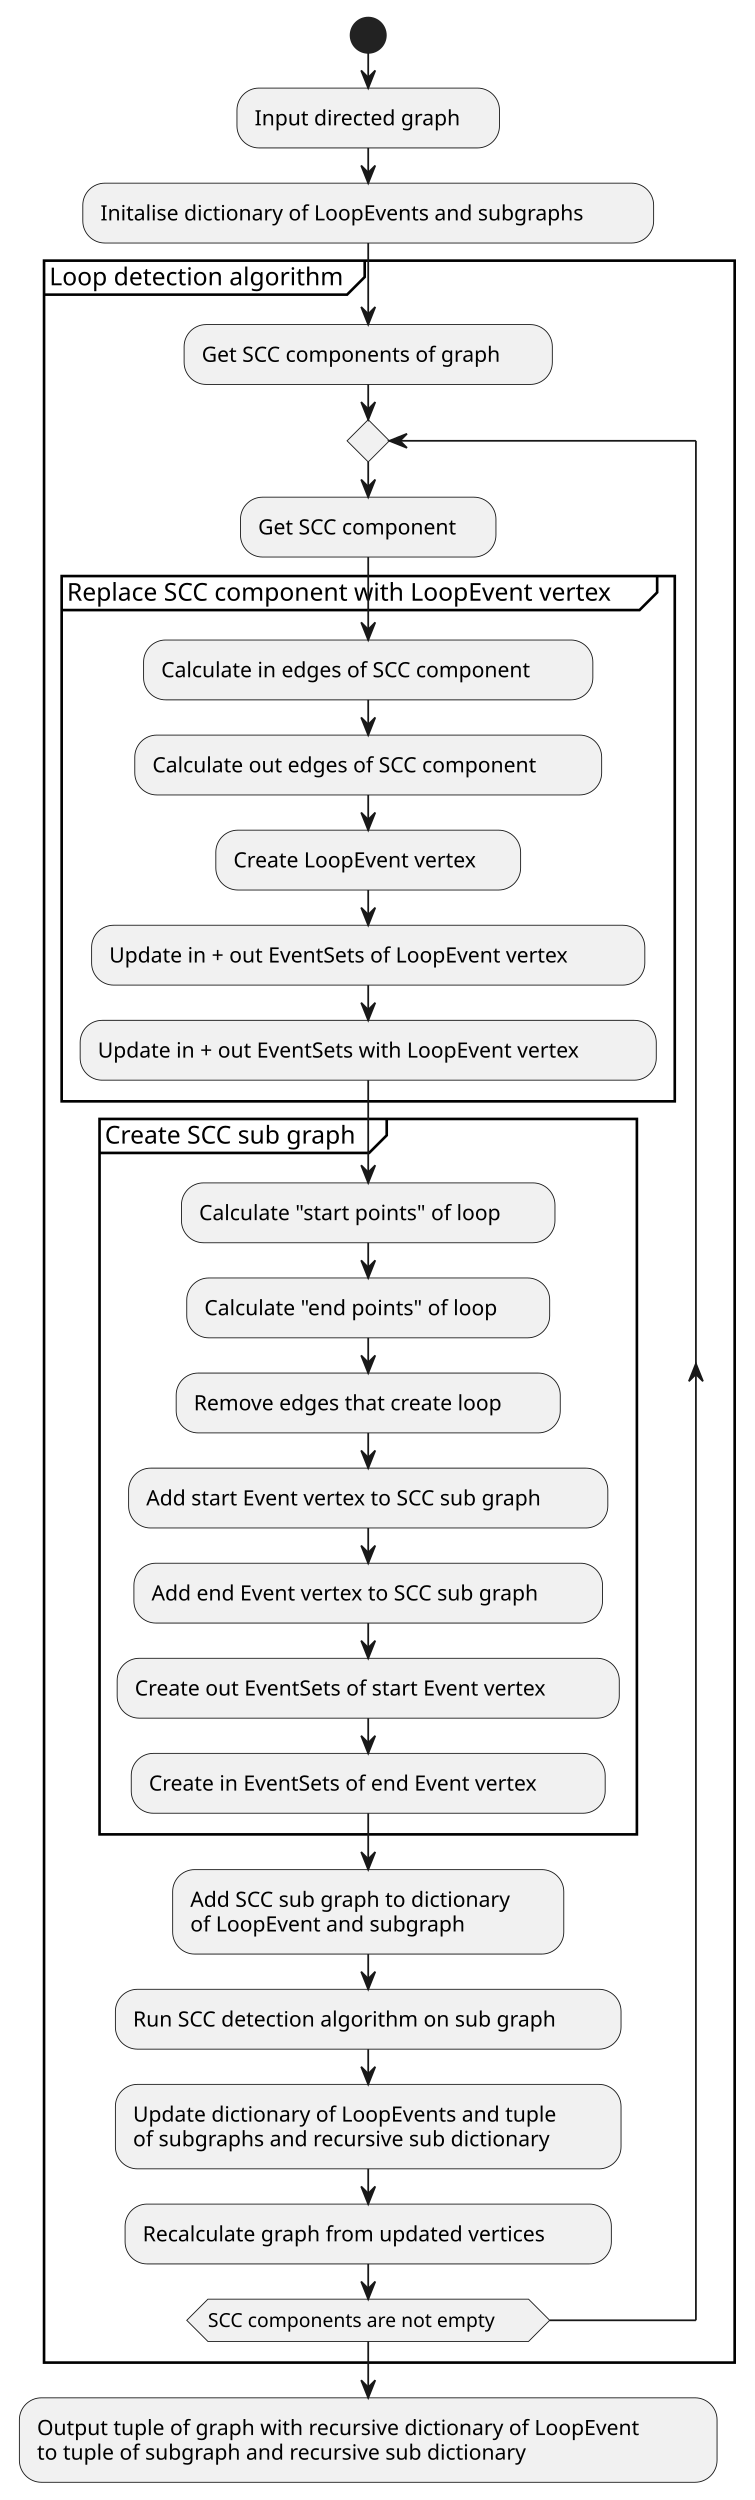
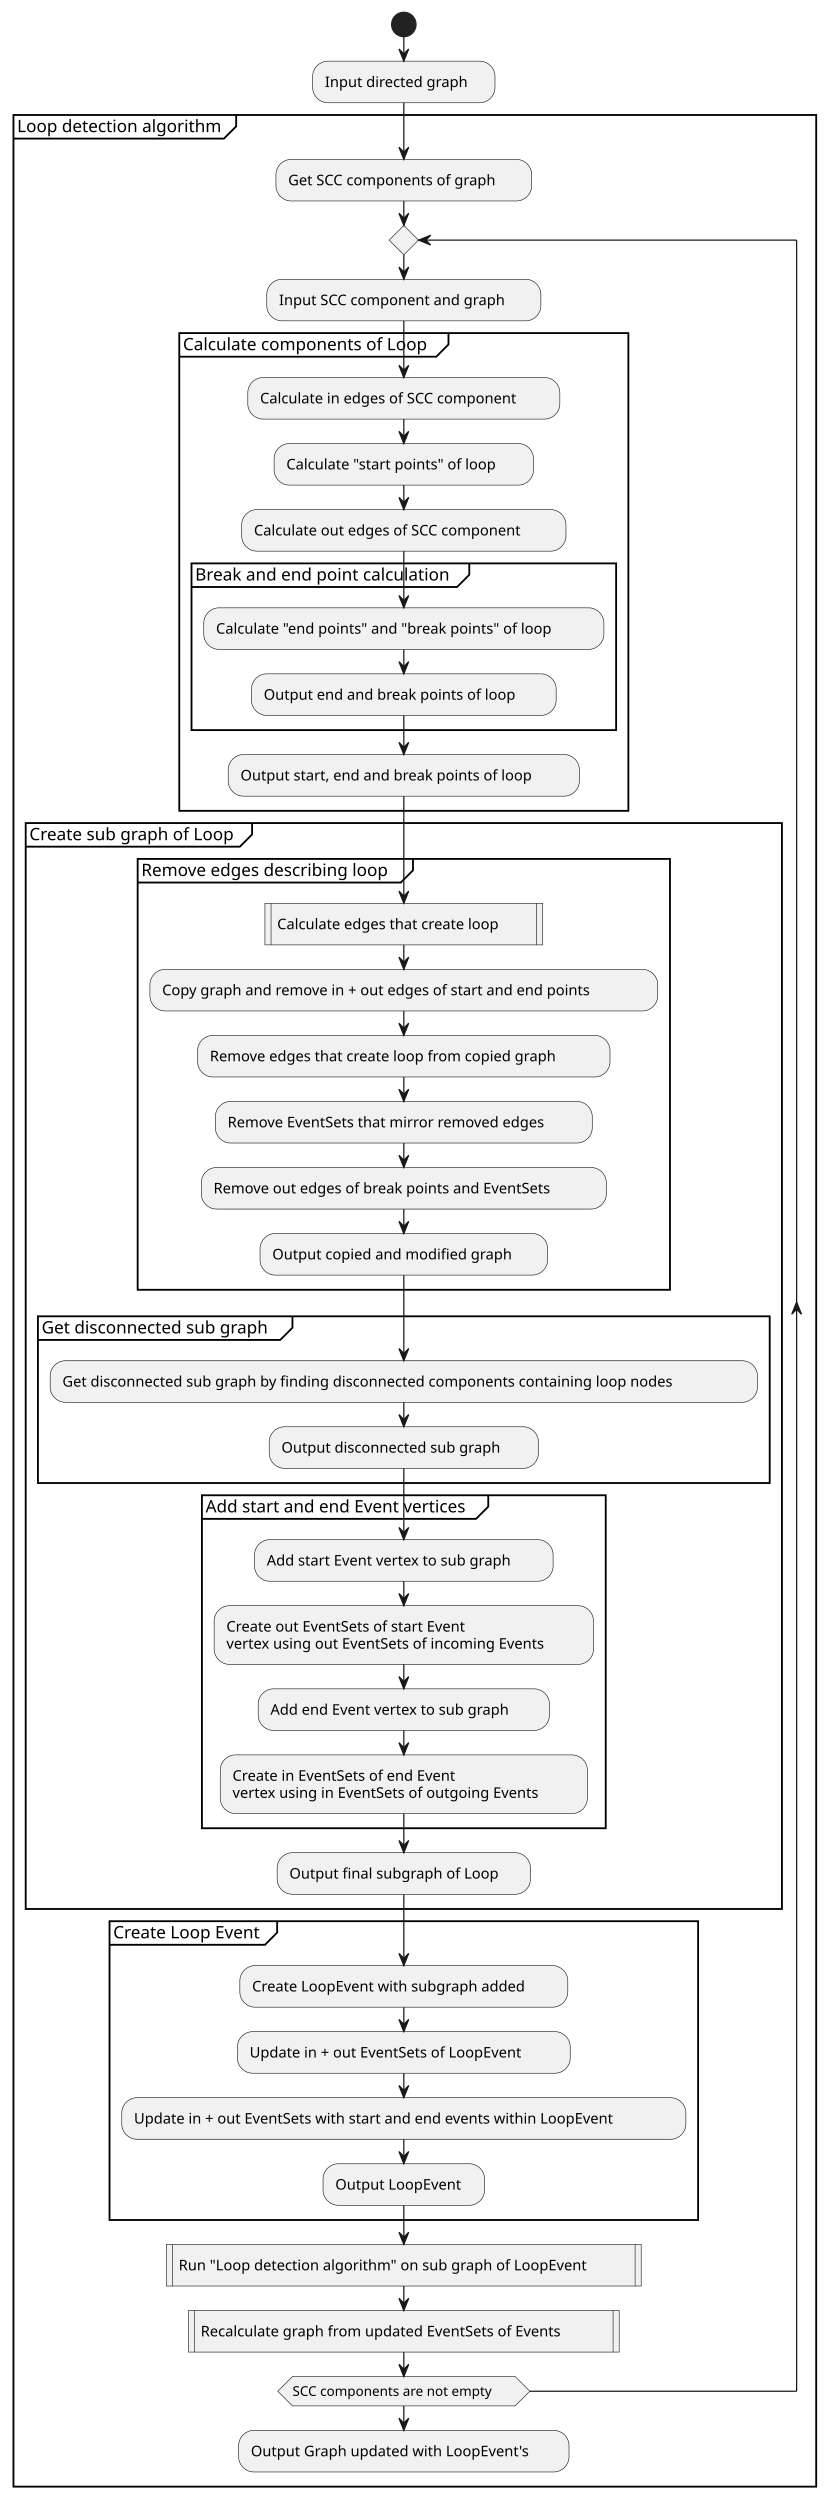
- <svg xmlns="http://www.w3.org/2000/svg" contentStyleType="text/css" height="1419px" preserveAspectRatio="none" style="width:428px;height:1419px;background:#FFFFFF;" version="1.1" viewBox="0 0 428 1419" width="428px" zoomAndPan="magnify">
+ <svg xmlns="http://www.w3.org/2000/svg" contentStyleType="text/css" height="2043px" preserveAspectRatio="none" style="width:678px;height:2043px;background:#FFFFFF;" version="1.1" viewBox="0 0 678 2043" width="678px" zoomAndPan="magnify">
  <defs />
  <g>
-     <ellipse cx="209" cy="20" fill="#222222" rx="10" ry="10" style="stroke:#222222;stroke-width:1.0;" />
-     <rect fill="#F1F1F1" height="33.969" rx="12.5" ry="12.5" style="stroke:#181818;stroke-width:0.5;" width="149" x="134.5" y="50" />
-     <text fill="#000000" font-family="sans-serif" font-size="12" lengthAdjust="spacing" textLength="129" x="144.5" y="71.139">Input directed graph</text>
-     <rect fill="#F1F1F1" height="33.969" rx="12.5" ry="12.5" style="stroke:#181818;stroke-width:0.5;" width="324" x="47" y="103.969" />
-     <text fill="#000000" font-family="sans-serif" font-size="12" lengthAdjust="spacing" textLength="304" x="57" y="125.107">Initalise dictionary of LoopEvents and subgraphs</text>
-     <rect fill="none" height="1193.067" style="stroke:#000000;stroke-width:1.5;" width="392" x="25" y="147.938" />
-     <path d="M207,147.938 L207,157.234 L197,167.234 L25,167.234 " fill="none" style="stroke:#000000;stroke-width:1.5;" />
-     <text fill="#000000" font-family="sans-serif" font-size="14" lengthAdjust="spacing" textLength="172" x="28" y="161.933">Loop detection algorithm</text>
-     <rect fill="#F1F1F1" height="33.969" rx="12.5" ry="12.5" style="stroke:#181818;stroke-width:0.5;" width="209" x="104.5" y="184.234" />
-     <text fill="#000000" font-family="sans-serif" font-size="12" lengthAdjust="spacing" textLength="189" x="114.5" y="205.373">Get SCC components of graph</text>
-     <rect fill="#F1F1F1" height="33.969" rx="12.5" ry="12.5" style="stroke:#181818;stroke-width:0.5;" width="145" x="136.5" y="282.203" />
-     <text fill="#000000" font-family="sans-serif" font-size="12" lengthAdjust="spacing" textLength="125" x="146.5" y="303.342">Get SCC component</text>
-     <rect fill="none" height="298.141" style="stroke:#000000;stroke-width:1.5;" width="348" x="35" y="326.974" />
-     <path d="M373,326.974 L373,336.271 L363,346.271 L35,346.271 " fill="none" style="stroke:#000000;stroke-width:1.5;" />
-     <text fill="#000000" font-family="sans-serif" font-size="14" lengthAdjust="spacing" textLength="328" x="38" y="340.969">Replace SCC component with LoopEvent vertex</text>
-     <rect fill="#F1F1F1" height="33.969" rx="12.5" ry="12.5" style="stroke:#181818;stroke-width:0.5;" width="255" x="81.5" y="363.271" />
-     <text fill="#000000" font-family="sans-serif" font-size="12" lengthAdjust="spacing" textLength="235" x="91.5" y="384.409">Calculate in edges of SCC component</text>
-     <rect fill="#F1F1F1" height="33.969" rx="12.5" ry="12.5" style="stroke:#181818;stroke-width:0.5;" width="265" x="76.5" y="417.239" />
-     <text fill="#000000" font-family="sans-serif" font-size="12" lengthAdjust="spacing" textLength="245" x="86.5" y="438.378">Calculate out edges of SCC component</text>
-     <rect fill="#F1F1F1" height="33.969" rx="12.5" ry="12.5" style="stroke:#181818;stroke-width:0.5;" width="173" x="122.5" y="471.208" />
-     <text fill="#000000" font-family="sans-serif" font-size="12" lengthAdjust="spacing" textLength="153" x="132.5" y="492.347">Create LoopEvent vertex</text>
-     <rect fill="#F1F1F1" height="33.969" rx="12.5" ry="12.5" style="stroke:#181818;stroke-width:0.5;" width="314" x="52" y="525.177" />
-     <text fill="#000000" font-family="sans-serif" font-size="12" lengthAdjust="spacing" textLength="294" x="62" y="546.315">Update in + out EventSets of LoopEvent vertex</text>
-     <rect fill="#F1F1F1" height="33.969" rx="12.5" ry="12.5" style="stroke:#181818;stroke-width:0.5;" width="327" x="45.5" y="579.145" />
-     <text fill="#000000" font-family="sans-serif" font-size="12" lengthAdjust="spacing" textLength="307" x="55.5" y="600.284">Update in + out EventSets with LoopEvent vertex</text>
-     <rect fill="none" height="406.078" style="stroke:#000000;stroke-width:1.5;" width="305" x="56.5" y="635.114" />
-     <path d="M219.5,635.114 L219.5,644.411 L209.5,654.411 L56.5,654.411 " fill="none" style="stroke:#000000;stroke-width:1.5;" />
-     <text fill="#000000" font-family="sans-serif" font-size="14" lengthAdjust="spacing" textLength="153" x="59.5" y="649.109">Create SCC sub graph</text>
-     <rect fill="#F1F1F1" height="33.969" rx="12.5" ry="12.5" style="stroke:#181818;stroke-width:0.5;" width="212" x="103" y="671.411" />
-     <text fill="#000000" font-family="sans-serif" font-size="12" lengthAdjust="spacing" textLength="192" x="113" y="692.55">Calculate "start points" of loop</text>
-     <rect fill="#F1F1F1" height="33.969" rx="12.5" ry="12.5" style="stroke:#181818;stroke-width:0.5;" width="206" x="106" y="725.38" />
-     <text fill="#000000" font-family="sans-serif" font-size="12" lengthAdjust="spacing" textLength="186" x="116" y="746.519">Calculate "end points" of loop</text>
-     <rect fill="#F1F1F1" height="33.969" rx="12.5" ry="12.5" style="stroke:#181818;stroke-width:0.5;" width="218" x="100" y="779.349" />
-     <text fill="#000000" font-family="sans-serif" font-size="12" lengthAdjust="spacing" textLength="198" x="110" y="800.487">Remove edges that create loop</text>
-     <rect fill="#F1F1F1" height="33.969" rx="12.5" ry="12.5" style="stroke:#181818;stroke-width:0.5;" width="272" x="73" y="833.317" />
-     <text fill="#000000" font-family="sans-serif" font-size="12" lengthAdjust="spacing" textLength="252" x="83" y="854.456">Add start Event vertex to SCC sub graph</text>
-     <rect fill="#F1F1F1" height="33.969" rx="12.5" ry="12.5" style="stroke:#181818;stroke-width:0.5;" width="266" x="76" y="887.286" />
-     <text fill="#000000" font-family="sans-serif" font-size="12" lengthAdjust="spacing" textLength="246" x="86" y="908.425">Add end Event vertex to SCC sub graph</text>
-     <rect fill="#F1F1F1" height="33.969" rx="12.5" ry="12.5" style="stroke:#181818;stroke-width:0.5;" width="285" x="66.5" y="941.255" />
-     <text fill="#000000" font-family="sans-serif" font-size="12" lengthAdjust="spacing" textLength="265" x="76.5" y="962.394">Create out EventSets of start Event vertex</text>
-     <rect fill="#F1F1F1" height="33.969" rx="12.5" ry="12.5" style="stroke:#181818;stroke-width:0.5;" width="269" x="74.5" y="995.224" />
-     <text fill="#000000" font-family="sans-serif" font-size="12" lengthAdjust="spacing" textLength="249" x="84.5" y="1016.362">Create in EventSets of end Event vertex</text>
-     <rect fill="#F1F1F1" height="47.938" rx="12.5" ry="12.5" style="stroke:#181818;stroke-width:0.5;" width="222" x="98" y="1061.192" />
-     <text fill="#000000" font-family="sans-serif" font-size="12" lengthAdjust="spacing" textLength="202" x="108" y="1082.331">Add SCC sub graph to dictionary</text>
-     <text fill="#000000" font-family="sans-serif" font-size="12" lengthAdjust="spacing" textLength="173" x="108" y="1096.3">of LoopEvent and subgraph</text>
-     <rect fill="#F1F1F1" height="33.969" rx="12.5" ry="12.5" style="stroke:#181818;stroke-width:0.5;" width="287" x="65.5" y="1129.13" />
-     <text fill="#000000" font-family="sans-serif" font-size="12" lengthAdjust="spacing" textLength="267" x="75.5" y="1150.269">Run SCC detection algorithm on sub graph</text>
-     <rect fill="#F1F1F1" height="47.938" rx="12.5" ry="12.5" style="stroke:#181818;stroke-width:0.5;" width="287" x="65.5" y="1183.099" />
-     <text fill="#000000" font-family="sans-serif" font-size="12" lengthAdjust="spacing" textLength="267" x="75.5" y="1204.237">Update dictionary of LoopEvents and tuple</text>
-     <text fill="#000000" font-family="sans-serif" font-size="12" lengthAdjust="spacing" textLength="264" x="75.5" y="1218.206">of subgraphs and recursive sub dictionary</text>
-     <rect fill="#F1F1F1" height="33.969" rx="12.5" ry="12.5" style="stroke:#181818;stroke-width:0.5;" width="276" x="71" y="1251.036" />
-     <text fill="#000000" font-family="sans-serif" font-size="12" lengthAdjust="spacing" textLength="256" x="81" y="1272.175">Recalculate graph from updated vertices</text>
-     <polygon fill="#F1F1F1" points="209,238.203,221,250.203,209,262.203,197,250.203,209,238.203" style="stroke:#181818;stroke-width:0.5;" />
-     <polygon fill="#F1F1F1" points="118,1305.005,300,1305.005,312,1317.005,300,1329.005,118,1329.005,106,1317.005,118,1305.005" style="stroke:#181818;stroke-width:0.5;" />
-     <text fill="#000000" font-family="sans-serif" font-size="11" lengthAdjust="spacing" textLength="182" x="118" y="1320.813">SCC components are not empty</text>
-     <rect fill="#F1F1F1" height="47.938" rx="12.5" ry="12.5" style="stroke:#181818;stroke-width:0.5;" width="396" x="11" y="1361.005" />
-     <text fill="#000000" font-family="sans-serif" font-size="12" lengthAdjust="spacing" textLength="376" x="21" y="1382.144">Output tuple of graph with recursive dictionary of LoopEvent</text>
-     <text fill="#000000" font-family="sans-serif" font-size="12" lengthAdjust="spacing" textLength="310" x="21" y="1396.112">to tuple of subgraph and recursive sub dictionary</text>
-     <line style="stroke:#181818;stroke-width:1.0;" x1="209" x2="209" y1="30" y2="50" />
-     <polygon fill="#181818" points="205,40,209,50,213,40,209,44" style="stroke:#181818;stroke-width:1.0;" />
-     <line style="stroke:#181818;stroke-width:1.0;" x1="209" x2="209" y1="83.969" y2="103.969" />
-     <polygon fill="#181818" points="205,93.969,209,103.969,213,93.969,209,97.969" style="stroke:#181818;stroke-width:1.0;" />
-     <line style="stroke:#181818;stroke-width:1.0;" x1="209" x2="209" y1="397.239" y2="417.239" />
-     <polygon fill="#181818" points="205,407.239,209,417.239,213,407.239,209,411.239" style="stroke:#181818;stroke-width:1.0;" />
-     <line style="stroke:#181818;stroke-width:1.0;" x1="209" x2="209" y1="451.208" y2="471.208" />
-     <polygon fill="#181818" points="205,461.208,209,471.208,213,461.208,209,465.208" style="stroke:#181818;stroke-width:1.0;" />
-     <line style="stroke:#181818;stroke-width:1.0;" x1="209" x2="209" y1="505.177" y2="525.177" />
-     <polygon fill="#181818" points="205,515.177,209,525.177,213,515.177,209,519.177" style="stroke:#181818;stroke-width:1.0;" />
-     <line style="stroke:#181818;stroke-width:1.0;" x1="209" x2="209" y1="559.145" y2="579.145" />
-     <polygon fill="#181818" points="205,569.145,209,579.145,213,569.145,209,573.145" style="stroke:#181818;stroke-width:1.0;" />
-     <line style="stroke:#181818;stroke-width:1.0;" x1="209" x2="209" y1="316.172" y2="363.271" />
-     <polygon fill="#181818" points="205,353.271,209,363.271,213,353.271,209,357.271" style="stroke:#181818;stroke-width:1.0;" />
-     <line style="stroke:#181818;stroke-width:1.0;" x1="209" x2="209" y1="705.38" y2="725.38" />
-     <polygon fill="#181818" points="205,715.38,209,725.38,213,715.38,209,719.38" style="stroke:#181818;stroke-width:1.0;" />
-     <line style="stroke:#181818;stroke-width:1.0;" x1="209" x2="209" y1="759.349" y2="779.349" />
-     <polygon fill="#181818" points="205,769.349,209,779.349,213,769.349,209,773.349" style="stroke:#181818;stroke-width:1.0;" />
-     <line style="stroke:#181818;stroke-width:1.0;" x1="209" x2="209" y1="813.317" y2="833.317" />
-     <polygon fill="#181818" points="205,823.317,209,833.317,213,823.317,209,827.317" style="stroke:#181818;stroke-width:1.0;" />
-     <line style="stroke:#181818;stroke-width:1.0;" x1="209" x2="209" y1="867.286" y2="887.286" />
-     <polygon fill="#181818" points="205,877.286,209,887.286,213,877.286,209,881.286" style="stroke:#181818;stroke-width:1.0;" />
-     <line style="stroke:#181818;stroke-width:1.0;" x1="209" x2="209" y1="921.255" y2="941.255" />
-     <polygon fill="#181818" points="205,931.255,209,941.255,213,931.255,209,935.255" style="stroke:#181818;stroke-width:1.0;" />
-     <line style="stroke:#181818;stroke-width:1.0;" x1="209" x2="209" y1="975.224" y2="995.224" />
-     <polygon fill="#181818" points="205,985.224,209,995.224,213,985.224,209,989.224" style="stroke:#181818;stroke-width:1.0;" />
-     <line style="stroke:#181818;stroke-width:1.0;" x1="209" x2="209" y1="613.114" y2="671.411" />
-     <polygon fill="#181818" points="205,661.411,209,671.411,213,661.411,209,665.411" style="stroke:#181818;stroke-width:1.0;" />
-     <line style="stroke:#181818;stroke-width:1.0;" x1="209" x2="209" y1="1029.192" y2="1061.192" />
-     <polygon fill="#181818" points="205,1051.192,209,1061.192,213,1051.192,209,1055.192" style="stroke:#181818;stroke-width:1.0;" />
-     <line style="stroke:#181818;stroke-width:1.0;" x1="209" x2="209" y1="1109.13" y2="1129.13" />
-     <polygon fill="#181818" points="205,1119.13,209,1129.13,213,1119.13,209,1123.13" style="stroke:#181818;stroke-width:1.0;" />
-     <line style="stroke:#181818;stroke-width:1.0;" x1="209" x2="209" y1="1163.099" y2="1183.099" />
-     <polygon fill="#181818" points="205,1173.099,209,1183.099,213,1173.099,209,1177.099" style="stroke:#181818;stroke-width:1.0;" />
-     <line style="stroke:#181818;stroke-width:1.0;" x1="209" x2="209" y1="1231.036" y2="1251.036" />
-     <polygon fill="#181818" points="205,1241.036,209,1251.036,213,1241.036,209,1245.036" style="stroke:#181818;stroke-width:1.0;" />
-     <line style="stroke:#181818;stroke-width:1.0;" x1="209" x2="209" y1="262.203" y2="282.203" />
-     <polygon fill="#181818" points="205,272.203,209,282.203,213,272.203,209,276.203" style="stroke:#181818;stroke-width:1.0;" />
-     <line style="stroke:#181818;stroke-width:1.0;" x1="312" x2="395" y1="1317.005" y2="1317.005" />
-     <polygon fill="#181818" points="391,784.005,395,774.005,399,784.005,395,780.005" style="stroke:#181818;stroke-width:1.0;" />
-     <line style="stroke:#181818;stroke-width:1.0;" x1="395" x2="395" y1="250.203" y2="1317.005" />
-     <line style="stroke:#181818;stroke-width:1.0;" x1="395" x2="221" y1="250.203" y2="250.203" />
-     <polygon fill="#181818" points="231,246.203,221,250.203,231,254.203,227,250.203" style="stroke:#181818;stroke-width:1.0;" />
-     <line style="stroke:#181818;stroke-width:1.0;" x1="209" x2="209" y1="1285.005" y2="1305.005" />
-     <polygon fill="#181818" points="205,1295.005,209,1305.005,213,1295.005,209,1299.005" style="stroke:#181818;stroke-width:1.0;" />
-     <line style="stroke:#181818;stroke-width:1.0;" x1="209" x2="209" y1="218.203" y2="238.203" />
-     <polygon fill="#181818" points="205,228.203,209,238.203,213,228.203,209,232.203" style="stroke:#181818;stroke-width:1.0;" />
-     <line style="stroke:#181818;stroke-width:1.0;" x1="209" x2="209" y1="137.938" y2="184.234" />
-     <polygon fill="#181818" points="205,174.234,209,184.234,213,174.234,209,178.234" style="stroke:#181818;stroke-width:1.0;" />
-     <line style="stroke:#181818;stroke-width:1.0;" x1="209" x2="209" y1="1329.005" y2="1361.005" />
-     <polygon fill="#181818" points="205,1351.005,209,1361.005,213,1351.005,209,1355.005" style="stroke:#181818;stroke-width:1.0;" />
+     <ellipse cx="330" cy="20" fill="#222222" rx="10" ry="10" style="stroke:#222222;stroke-width:1.0;" />
+     <rect fill="#F1F1F1" height="33.969" rx="12.5" ry="12.5" style="stroke:#181818;stroke-width:0.5;" width="149" x="255.5" y="50" />
+     <text fill="#000000" font-family="sans-serif" font-size="12" lengthAdjust="spacing" textLength="129" x="265.5" y="71.139">Input directed graph</text>
+     <rect fill="none" height="1938.117" style="stroke:#000000;stroke-width:1.5;" width="656" x="11" y="93.969" />
+     <path d="M193,93.969 L193,103.266 L183,113.266 L11,113.266 " fill="none" style="stroke:#000000;stroke-width:1.5;" />
+     <text fill="#000000" font-family="sans-serif" font-size="14" lengthAdjust="spacing" textLength="172" x="14" y="107.964">Loop detection algorithm</text>
+     <rect fill="#F1F1F1" height="33.969" rx="12.5" ry="12.5" style="stroke:#181818;stroke-width:0.5;" width="209" x="225.5" y="130.266" />
+     <text fill="#000000" font-family="sans-serif" font-size="12" lengthAdjust="spacing" textLength="189" x="235.5" y="151.404">Get SCC components of graph</text>
+     <rect fill="#F1F1F1" height="33.969" rx="12.5" ry="12.5" style="stroke:#181818;stroke-width:0.5;" width="224" x="218" y="228.234" />
+     <text fill="#000000" font-family="sans-serif" font-size="12" lengthAdjust="spacing" textLength="204" x="228" y="249.373">Input SCC component and graph</text>
+     <rect fill="none" height="390.406" style="stroke:#000000;stroke-width:1.5;" width="367" x="146.5" y="272.203" />
+     <path d="M366.5,272.203 L366.5,281.5 L356.5,291.5 L146.5,291.5 " fill="none" style="stroke:#000000;stroke-width:1.5;" />
+     <text fill="#000000" font-family="sans-serif" font-size="14" lengthAdjust="spacing" textLength="210" x="149.5" y="286.198">Calculate components of Loop</text>
+     <rect fill="#F1F1F1" height="33.969" rx="12.5" ry="12.5" style="stroke:#181818;stroke-width:0.5;" width="255" x="202.5" y="308.5" />
+     <text fill="#000000" font-family="sans-serif" font-size="12" lengthAdjust="spacing" textLength="235" x="212.5" y="329.639">Calculate in edges of SCC component</text>
+     <rect fill="#F1F1F1" height="33.969" rx="12.5" ry="12.5" style="stroke:#181818;stroke-width:0.5;" width="212" x="224" y="362.469" />
+     <text fill="#000000" font-family="sans-serif" font-size="12" lengthAdjust="spacing" textLength="192" x="234" y="383.607">Calculate "start points" of loop</text>
+     <rect fill="#F1F1F1" height="33.969" rx="12.5" ry="12.5" style="stroke:#181818;stroke-width:0.5;" width="265" x="197.5" y="416.438" />
+     <text fill="#000000" font-family="sans-serif" font-size="12" lengthAdjust="spacing" textLength="245" x="207.5" y="437.576">Calculate out edges of SCC component</text>
+     <rect fill="none" height="136.234" style="stroke:#000000;stroke-width:1.5;" width="347" x="156.5" y="460.406" />
+     <path d="M383.5,460.406 L383.5,469.703 L373.5,479.703 L156.5,479.703 " fill="none" style="stroke:#000000;stroke-width:1.5;" />
+     <text fill="#000000" font-family="sans-serif" font-size="14" lengthAdjust="spacing" textLength="217" x="159.5" y="474.401">Break and end point calculation</text>
+     <rect fill="#F1F1F1" height="33.969" rx="12.5" ry="12.5" style="stroke:#181818;stroke-width:0.5;" width="327" x="166.5" y="496.703" />
+     <text fill="#000000" font-family="sans-serif" font-size="12" lengthAdjust="spacing" textLength="307" x="176.5" y="517.842">Calculate "end points" and "break points" of loop</text>
+     <rect fill="#F1F1F1" height="33.969" rx="12.5" ry="12.5" style="stroke:#181818;stroke-width:0.5;" width="249" x="205.5" y="550.672" />
+     <text fill="#000000" font-family="sans-serif" font-size="12" lengthAdjust="spacing" textLength="229" x="215.5" y="571.811">Output end and break points of loop</text>
+     <rect fill="#F1F1F1" height="33.969" rx="12.5" ry="12.5" style="stroke:#181818;stroke-width:0.5;" width="287" x="186.5" y="616.641" />
+     <text fill="#000000" font-family="sans-serif" font-size="12" lengthAdjust="spacing" textLength="267" x="196.5" y="637.779">Output start, end and break points of loop</text>
+     <rect fill="none" height="887.398" style="stroke:#000000;stroke-width:1.5;" width="618" x="21" y="672.609" />
+     <path d="M206,672.609 L206,681.906 L196,691.906 L21,691.906 " fill="none" style="stroke:#000000;stroke-width:1.5;" />
+     <text fill="#000000" font-family="sans-serif" font-size="14" lengthAdjust="spacing" textLength="175" x="24" y="686.605">Create sub graph of Loop</text>
+     <rect fill="none" height="352.109" style="stroke:#000000;stroke-width:1.5;" width="435" x="112.5" y="701.906" />
+     <path d="M337.5,701.906 L337.5,711.203 L327.5,721.203 L112.5,721.203 " fill="none" style="stroke:#000000;stroke-width:1.5;" />
+     <text fill="#000000" font-family="sans-serif" font-size="14" lengthAdjust="spacing" textLength="215" x="115.5" y="715.901">Remove edges describing loop</text>
+     <rect fill="#F1F1F1" height="33.969" style="stroke:#181818;stroke-width:0.5;" width="227" x="216.5" y="738.203" />
+     <line style="stroke:#181818;stroke-width:0.5;" x1="221.5" x2="221.5" y1="738.203" y2="772.172" />
+     <line style="stroke:#181818;stroke-width:0.5;" x1="438.5" x2="438.5" y1="738.203" y2="772.172" />
+     <text fill="#000000" font-family="sans-serif" font-size="12" lengthAdjust="spacing" textLength="207" x="226.5" y="759.342">Calculate edges that create loop</text>
+     <rect fill="#F1F1F1" height="33.969" rx="12.5" ry="12.5" style="stroke:#181818;stroke-width:0.5;" width="415" x="122.5" y="792.172" />
+     <text fill="#000000" font-family="sans-serif" font-size="12" lengthAdjust="spacing" textLength="395" x="132.5" y="813.311">Copy graph and remove in + out edges of start and end points</text>
+     <rect fill="#F1F1F1" height="33.969" rx="12.5" ry="12.5" style="stroke:#181818;stroke-width:0.5;" width="337" x="161.5" y="846.141" />
+     <text fill="#000000" font-family="sans-serif" font-size="12" lengthAdjust="spacing" textLength="317" x="171.5" y="867.279">Remove edges that create loop from copied graph</text>
+     <rect fill="#F1F1F1" height="33.969" rx="12.5" ry="12.5" style="stroke:#181818;stroke-width:0.5;" width="308" x="176" y="900.109" />
+     <text fill="#000000" font-family="sans-serif" font-size="12" lengthAdjust="spacing" textLength="288" x="186" y="921.248">Remove EventSets that mirror removed edges</text>
+     <rect fill="#F1F1F1" height="33.969" rx="12.5" ry="12.5" style="stroke:#181818;stroke-width:0.5;" width="331" x="164.5" y="954.078" />
+     <text fill="#000000" font-family="sans-serif" font-size="12" lengthAdjust="spacing" textLength="311" x="174.5" y="975.217">Remove out edges of break points and EventSets</text>
+     <rect fill="#F1F1F1" height="33.969" rx="12.5" ry="12.5" style="stroke:#181818;stroke-width:0.5;" width="235" x="212.5" y="1008.047" />
+     <text fill="#000000" font-family="sans-serif" font-size="12" lengthAdjust="spacing" textLength="215" x="222.5" y="1029.186">Output copied and modified graph</text>
+     <rect fill="none" height="136.234" style="stroke:#000000;stroke-width:1.5;" width="598" x="31" y="1075.695" />
+     <path d="M239,1075.695 L239,1084.992 L229,1094.992 L31,1094.992 " fill="none" style="stroke:#000000;stroke-width:1.5;" />
+     <text fill="#000000" font-family="sans-serif" font-size="14" lengthAdjust="spacing" textLength="198" x="34" y="1089.69">Get disconnected sub graph</text>
+     <rect fill="#F1F1F1" height="33.969" rx="12.5" ry="12.5" style="stroke:#181818;stroke-width:0.5;" width="578" x="41" y="1111.992" />
+     <text fill="#000000" font-family="sans-serif" font-size="12" lengthAdjust="spacing" textLength="558" x="51" y="1133.131">Get disconnected sub graph by finding disconnected components containing loop nodes</text>
+     <rect fill="#F1F1F1" height="33.969" rx="12.5" ry="12.5" style="stroke:#181818;stroke-width:0.5;" width="220" x="220" y="1165.961" />
+     <text fill="#000000" font-family="sans-serif" font-size="12" lengthAdjust="spacing" textLength="200" x="230" y="1187.1">Output disconnected sub graph</text>
+     <rect fill="none" height="272.109" style="stroke:#000000;stroke-width:1.5;" width="330" x="165" y="1221.93" />
+     <path d="M399,1221.93 L399,1231.227 L389,1241.227 L165,1241.227 " fill="none" style="stroke:#000000;stroke-width:1.5;" />
+     <text fill="#000000" font-family="sans-serif" font-size="14" lengthAdjust="spacing" textLength="224" x="168" y="1235.925">Add start and end Event vertices</text>
+     <rect fill="#F1F1F1" height="33.969" rx="12.5" ry="12.5" style="stroke:#181818;stroke-width:0.5;" width="244" x="208" y="1258.227" />
+     <text fill="#000000" font-family="sans-serif" font-size="12" lengthAdjust="spacing" textLength="224" x="218" y="1279.365">Add start Event vertex to sub graph</text>
+     <rect fill="#F1F1F1" height="47.938" rx="12.5" ry="12.5" style="stroke:#181818;stroke-width:0.5;" width="310" x="175" y="1312.195" />
+     <text fill="#000000" font-family="sans-serif" font-size="12" lengthAdjust="spacing" textLength="223" x="185" y="1333.334">Create out EventSets of start Event</text>
+     <text fill="#000000" font-family="sans-serif" font-size="12" lengthAdjust="spacing" textLength="290" x="185" y="1347.303">vertex using out EventSets of incoming Events</text>
+     <rect fill="#F1F1F1" height="33.969" rx="12.5" ry="12.5" style="stroke:#181818;stroke-width:0.5;" width="238" x="211" y="1380.133" />
+     <text fill="#000000" font-family="sans-serif" font-size="12" lengthAdjust="spacing" textLength="218" x="221" y="1401.272">Add end Event vertex to sub graph</text>
+     <rect fill="#F1F1F1" height="47.938" rx="12.5" ry="12.5" style="stroke:#181818;stroke-width:0.5;" width="300" x="180" y="1434.102" />
+     <text fill="#000000" font-family="sans-serif" font-size="12" lengthAdjust="spacing" textLength="207" x="190" y="1455.24">Create in EventSets of end Event</text>
+     <text fill="#000000" font-family="sans-serif" font-size="12" lengthAdjust="spacing" textLength="280" x="190" y="1469.209">vertex using in EventSets of outgoing Events</text>
+     <rect fill="#F1F1F1" height="33.969" rx="12.5" ry="12.5" style="stroke:#181818;stroke-width:0.5;" width="207" x="226.5" y="1514.039" />
+     <text fill="#000000" font-family="sans-serif" font-size="12" lengthAdjust="spacing" textLength="187" x="236.5" y="1535.178">Output final subgraph of Loop</text>
+     <rect fill="none" height="244.172" style="stroke:#000000;stroke-width:1.5;" width="481" x="89.5" y="1570.008" />
+     <path d="M226.5,1570.008 L226.5,1579.305 L216.5,1589.305 L89.5,1589.305 " fill="none" style="stroke:#000000;stroke-width:1.5;" />
+     <text fill="#000000" font-family="sans-serif" font-size="14" lengthAdjust="spacing" textLength="127" x="92.5" y="1584.003">Create Loop Event</text>
+     <rect fill="#F1F1F1" height="33.969" rx="12.5" ry="12.5" style="stroke:#181818;stroke-width:0.5;" width="268" x="196" y="1606.305" />
+     <text fill="#000000" font-family="sans-serif" font-size="12" lengthAdjust="spacing" textLength="248" x="206" y="1627.443">Create LoopEvent with subgraph added</text>
+     <rect fill="#F1F1F1" height="33.969" rx="12.5" ry="12.5" style="stroke:#181818;stroke-width:0.5;" width="272" x="194" y="1660.273" />
+     <text fill="#000000" font-family="sans-serif" font-size="12" lengthAdjust="spacing" textLength="252" x="204" y="1681.412">Update in + out EventSets of LoopEvent</text>
+     <rect fill="#F1F1F1" height="33.969" rx="12.5" ry="12.5" style="stroke:#181818;stroke-width:0.5;" width="461" x="99.5" y="1714.242" />
+     <text fill="#000000" font-family="sans-serif" font-size="12" lengthAdjust="spacing" textLength="441" x="109.5" y="1735.381">Update in + out EventSets with start and end events within LoopEvent</text>
+     <rect fill="#F1F1F1" height="33.969" rx="12.5" ry="12.5" style="stroke:#181818;stroke-width:0.5;" width="132" x="264" y="1768.211" />
+     <text fill="#000000" font-family="sans-serif" font-size="12" lengthAdjust="spacing" textLength="112" x="274" y="1789.35">Output LoopEvent</text>
+     <rect fill="#F1F1F1" height="33.969" style="stroke:#181818;stroke-width:0.5;" width="388" x="136" y="1834.18" />
+     <line style="stroke:#181818;stroke-width:0.5;" x1="141" x2="141" y1="1834.18" y2="1868.148" />
+     <line style="stroke:#181818;stroke-width:0.5;" x1="519" x2="519" y1="1834.18" y2="1868.148" />
+     <text fill="#000000" font-family="sans-serif" font-size="12" lengthAdjust="spacing" textLength="368" x="146" y="1855.318">Run "Loop detection algorithm" on sub graph of LoopEvent</text>
+     <rect fill="#F1F1F1" height="33.969" style="stroke:#181818;stroke-width:0.5;" width="352" x="154" y="1888.148" />
+     <line style="stroke:#181818;stroke-width:0.5;" x1="159" x2="159" y1="1888.148" y2="1922.117" />
+     <line style="stroke:#181818;stroke-width:0.5;" x1="501" x2="501" y1="1888.148" y2="1922.117" />
+     <text fill="#000000" font-family="sans-serif" font-size="12" lengthAdjust="spacing" textLength="332" x="164" y="1909.287">Recalculate graph from updated EventSets of Events</text>
+     <polygon fill="#F1F1F1" points="330,184.234,342,196.234,330,208.234,318,196.234,330,184.234" style="stroke:#181818;stroke-width:0.5;" />
+     <polygon fill="#F1F1F1" points="239,1942.117,421,1942.117,433,1954.117,421,1966.117,239,1966.117,227,1954.117,239,1942.117" style="stroke:#181818;stroke-width:0.5;" />
+     <text fill="#000000" font-family="sans-serif" font-size="11" lengthAdjust="spacing" textLength="182" x="239" y="1957.925">SCC components are not empty</text>
+     <rect fill="#F1F1F1" height="33.969" rx="12.5" ry="12.5" style="stroke:#181818;stroke-width:0.5;" width="270" x="195" y="1986.117" />
+     <text fill="#000000" font-family="sans-serif" font-size="12" lengthAdjust="spacing" textLength="250" x="205" y="2007.256">Output Graph updated with LoopEvent's</text>
+     <line style="stroke:#181818;stroke-width:1.0;" x1="330" x2="330" y1="30" y2="50" />
+     <polygon fill="#181818" points="326,40,330,50,334,40,330,44" style="stroke:#181818;stroke-width:1.0;" />
+     <line style="stroke:#181818;stroke-width:1.0;" x1="330" x2="330" y1="342.469" y2="362.469" />
+     <polygon fill="#181818" points="326,352.469,330,362.469,334,352.469,330,356.469" style="stroke:#181818;stroke-width:1.0;" />
+     <line style="stroke:#181818;stroke-width:1.0;" x1="330" x2="330" y1="396.438" y2="416.438" />
+     <polygon fill="#181818" points="326,406.438,330,416.438,334,406.438,330,410.438" style="stroke:#181818;stroke-width:1.0;" />
+     <line style="stroke:#181818;stroke-width:1.0;" x1="330" x2="330" y1="530.672" y2="550.672" />
+     <polygon fill="#181818" points="326,540.672,330,550.672,334,540.672,330,544.672" style="stroke:#181818;stroke-width:1.0;" />
+     <line style="stroke:#181818;stroke-width:1.0;" x1="330" x2="330" y1="450.406" y2="496.703" />
+     <polygon fill="#181818" points="326,486.703,330,496.703,334,486.703,330,490.703" style="stroke:#181818;stroke-width:1.0;" />
+     <line style="stroke:#181818;stroke-width:1.0;" x1="330" x2="330" y1="584.641" y2="616.641" />
+     <polygon fill="#181818" points="326,606.641,330,616.641,334,606.641,330,610.641" style="stroke:#181818;stroke-width:1.0;" />
+     <line style="stroke:#181818;stroke-width:1.0;" x1="330" x2="330" y1="262.203" y2="308.5" />
+     <polygon fill="#181818" points="326,298.5,330,308.5,334,298.5,330,302.5" style="stroke:#181818;stroke-width:1.0;" />
+     <line style="stroke:#181818;stroke-width:1.0;" x1="330" x2="330" y1="772.172" y2="792.172" />
+     <polygon fill="#181818" points="326,782.172,330,792.172,334,782.172,330,786.172" style="stroke:#181818;stroke-width:1.0;" />
+     <line style="stroke:#181818;stroke-width:1.0;" x1="330" x2="330" y1="826.141" y2="846.141" />
+     <polygon fill="#181818" points="326,836.141,330,846.141,334,836.141,330,840.141" style="stroke:#181818;stroke-width:1.0;" />
+     <line style="stroke:#181818;stroke-width:1.0;" x1="330" x2="330" y1="880.109" y2="900.109" />
+     <polygon fill="#181818" points="326,890.109,330,900.109,334,890.109,330,894.109" style="stroke:#181818;stroke-width:1.0;" />
+     <line style="stroke:#181818;stroke-width:1.0;" x1="330" x2="330" y1="934.078" y2="954.078" />
+     <polygon fill="#181818" points="326,944.078,330,954.078,334,944.078,330,948.078" style="stroke:#181818;stroke-width:1.0;" />
+     <line style="stroke:#181818;stroke-width:1.0;" x1="330" x2="330" y1="988.047" y2="1008.047" />
+     <polygon fill="#181818" points="326,998.047,330,1008.047,334,998.047,330,1002.047" style="stroke:#181818;stroke-width:1.0;" />
+     <line style="stroke:#181818;stroke-width:1.0;" x1="330" x2="330" y1="1145.961" y2="1165.961" />
+     <polygon fill="#181818" points="326,1155.961,330,1165.961,334,1155.961,330,1159.961" style="stroke:#181818;stroke-width:1.0;" />
+     <line style="stroke:#181818;stroke-width:1.0;" x1="330" x2="330" y1="1042.016" y2="1111.992" />
+     <polygon fill="#181818" points="326,1101.992,330,1111.992,334,1101.992,330,1105.992" style="stroke:#181818;stroke-width:1.0;" />
+     <line style="stroke:#181818;stroke-width:1.0;" x1="330" x2="330" y1="1292.195" y2="1312.195" />
+     <polygon fill="#181818" points="326,1302.195,330,1312.195,334,1302.195,330,1306.195" style="stroke:#181818;stroke-width:1.0;" />
+     <line style="stroke:#181818;stroke-width:1.0;" x1="330" x2="330" y1="1360.133" y2="1380.133" />
+     <polygon fill="#181818" points="326,1370.133,330,1380.133,334,1370.133,330,1374.133" style="stroke:#181818;stroke-width:1.0;" />
+     <line style="stroke:#181818;stroke-width:1.0;" x1="330" x2="330" y1="1414.102" y2="1434.102" />
+     <polygon fill="#181818" points="326,1424.102,330,1434.102,334,1424.102,330,1428.102" style="stroke:#181818;stroke-width:1.0;" />
+     <line style="stroke:#181818;stroke-width:1.0;" x1="330" x2="330" y1="1199.93" y2="1258.227" />
+     <polygon fill="#181818" points="326,1248.227,330,1258.227,334,1248.227,330,1252.227" style="stroke:#181818;stroke-width:1.0;" />
+     <line style="stroke:#181818;stroke-width:1.0;" x1="330" x2="330" y1="1482.039" y2="1514.039" />
+     <polygon fill="#181818" points="326,1504.039,330,1514.039,334,1504.039,330,1508.039" style="stroke:#181818;stroke-width:1.0;" />
+     <line style="stroke:#181818;stroke-width:1.0;" x1="330" x2="330" y1="650.609" y2="738.203" />
+     <polygon fill="#181818" points="326,728.203,330,738.203,334,728.203,330,732.203" style="stroke:#181818;stroke-width:1.0;" />
+     <line style="stroke:#181818;stroke-width:1.0;" x1="330" x2="330" y1="1640.273" y2="1660.273" />
+     <polygon fill="#181818" points="326,1650.273,330,1660.273,334,1650.273,330,1654.273" style="stroke:#181818;stroke-width:1.0;" />
+     <line style="stroke:#181818;stroke-width:1.0;" x1="330" x2="330" y1="1694.242" y2="1714.242" />
+     <polygon fill="#181818" points="326,1704.242,330,1714.242,334,1704.242,330,1708.242" style="stroke:#181818;stroke-width:1.0;" />
+     <line style="stroke:#181818;stroke-width:1.0;" x1="330" x2="330" y1="1748.211" y2="1768.211" />
+     <polygon fill="#181818" points="326,1758.211,330,1768.211,334,1758.211,330,1762.211" style="stroke:#181818;stroke-width:1.0;" />
+     <line style="stroke:#181818;stroke-width:1.0;" x1="330" x2="330" y1="1548.008" y2="1606.305" />
+     <polygon fill="#181818" points="326,1596.305,330,1606.305,334,1596.305,330,1600.305" style="stroke:#181818;stroke-width:1.0;" />
+     <line style="stroke:#181818;stroke-width:1.0;" x1="330" x2="330" y1="1802.18" y2="1834.18" />
+     <polygon fill="#181818" points="326,1824.18,330,1834.18,334,1824.18,330,1828.18" style="stroke:#181818;stroke-width:1.0;" />
+     <line style="stroke:#181818;stroke-width:1.0;" x1="330" x2="330" y1="1868.148" y2="1888.148" />
+     <polygon fill="#181818" points="326,1878.148,330,1888.148,334,1878.148,330,1882.148" style="stroke:#181818;stroke-width:1.0;" />
+     <line style="stroke:#181818;stroke-width:1.0;" x1="330" x2="330" y1="208.234" y2="228.234" />
+     <polygon fill="#181818" points="326,218.234,330,228.234,334,218.234,330,222.234" style="stroke:#181818;stroke-width:1.0;" />
+     <line style="stroke:#181818;stroke-width:1.0;" x1="433" x2="651" y1="1954.117" y2="1954.117" />
+     <polygon fill="#181818" points="647,1074.016,651,1064.016,655,1074.016,651,1070.016" style="stroke:#181818;stroke-width:1.0;" />
+     <line style="stroke:#181818;stroke-width:1.0;" x1="651" x2="651" y1="196.234" y2="1954.117" />
+     <line style="stroke:#181818;stroke-width:1.0;" x1="651" x2="342" y1="196.234" y2="196.234" />
+     <polygon fill="#181818" points="352,192.234,342,196.234,352,200.234,348,196.234" style="stroke:#181818;stroke-width:1.0;" />
+     <line style="stroke:#181818;stroke-width:1.0;" x1="330" x2="330" y1="1922.117" y2="1942.117" />
+     <polygon fill="#181818" points="326,1932.117,330,1942.117,334,1932.117,330,1936.117" style="stroke:#181818;stroke-width:1.0;" />
+     <line style="stroke:#181818;stroke-width:1.0;" x1="330" x2="330" y1="164.234" y2="184.234" />
+     <polygon fill="#181818" points="326,174.234,330,184.234,334,174.234,330,178.234" style="stroke:#181818;stroke-width:1.0;" />
+     <line style="stroke:#181818;stroke-width:1.0;" x1="330" x2="330" y1="1966.117" y2="1986.117" />
+     <polygon fill="#181818" points="326,1976.117,330,1986.117,334,1976.117,330,1980.117" style="stroke:#181818;stroke-width:1.0;" />
+     <line style="stroke:#181818;stroke-width:1.0;" x1="330" x2="330" y1="83.969" y2="130.266" />
+     <polygon fill="#181818" points="326,120.266,330,130.266,334,120.266,330,124.266" style="stroke:#181818;stroke-width:1.0;" />
  </g>
</svg>
